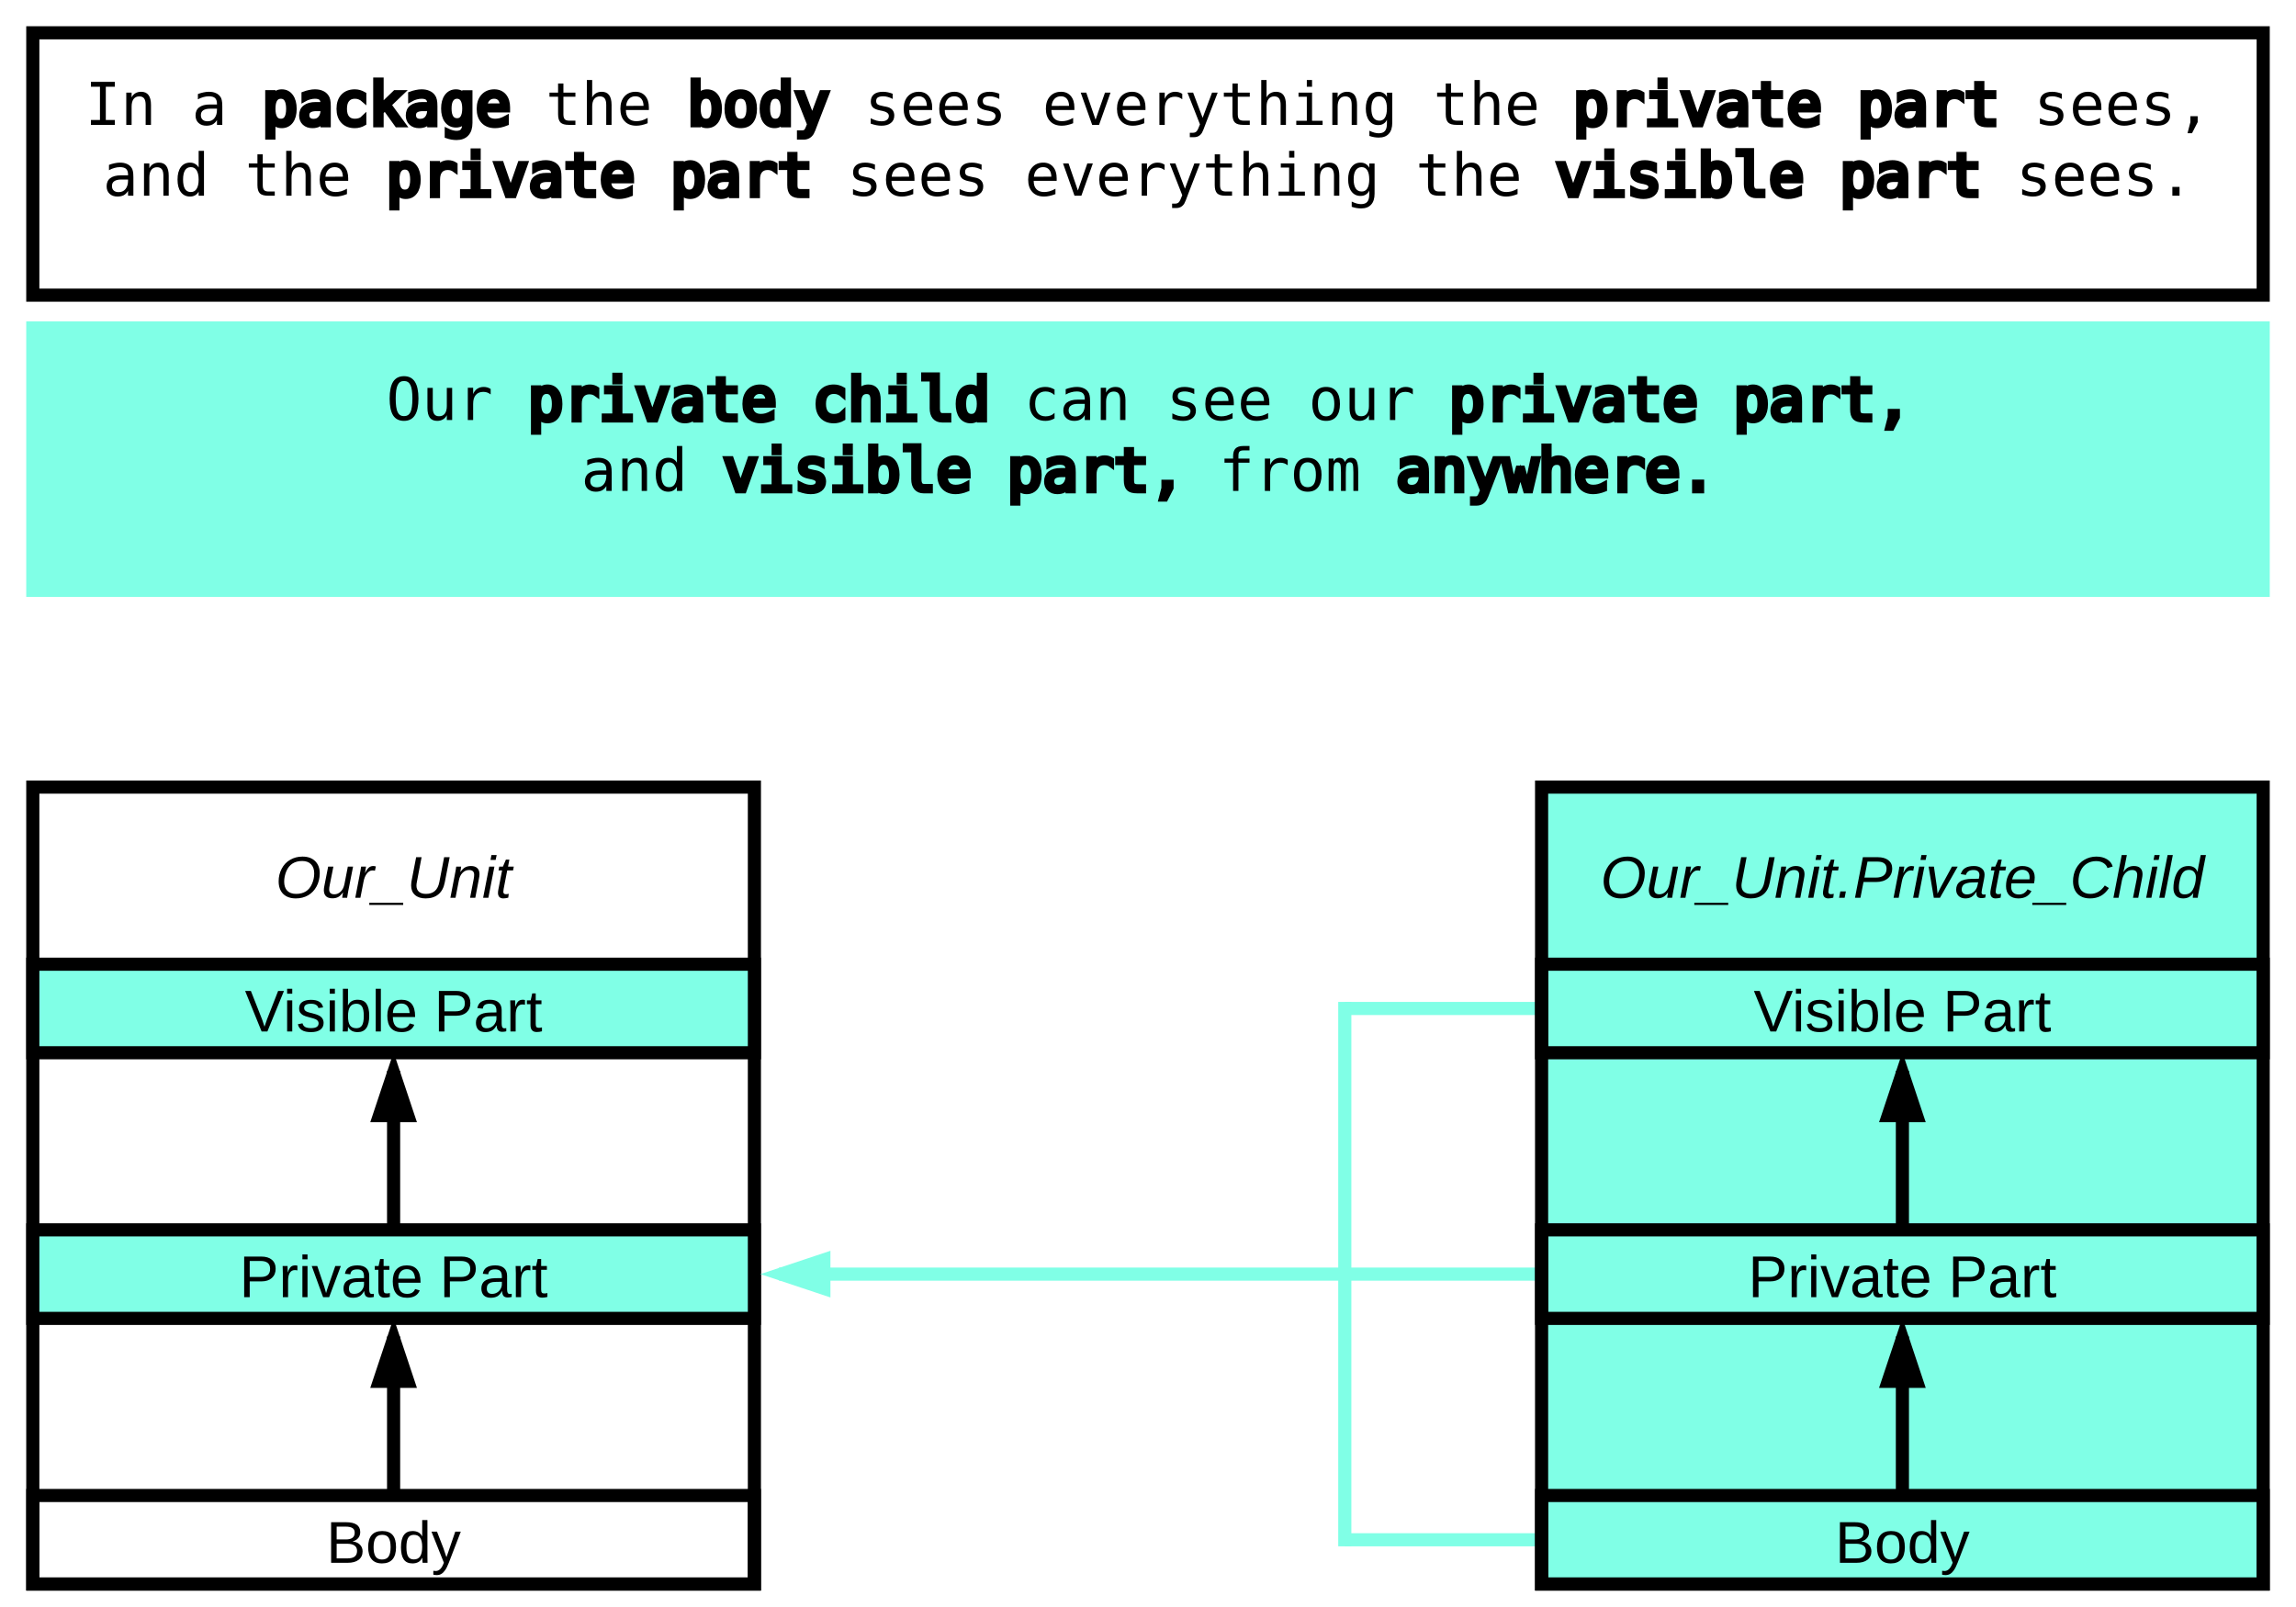
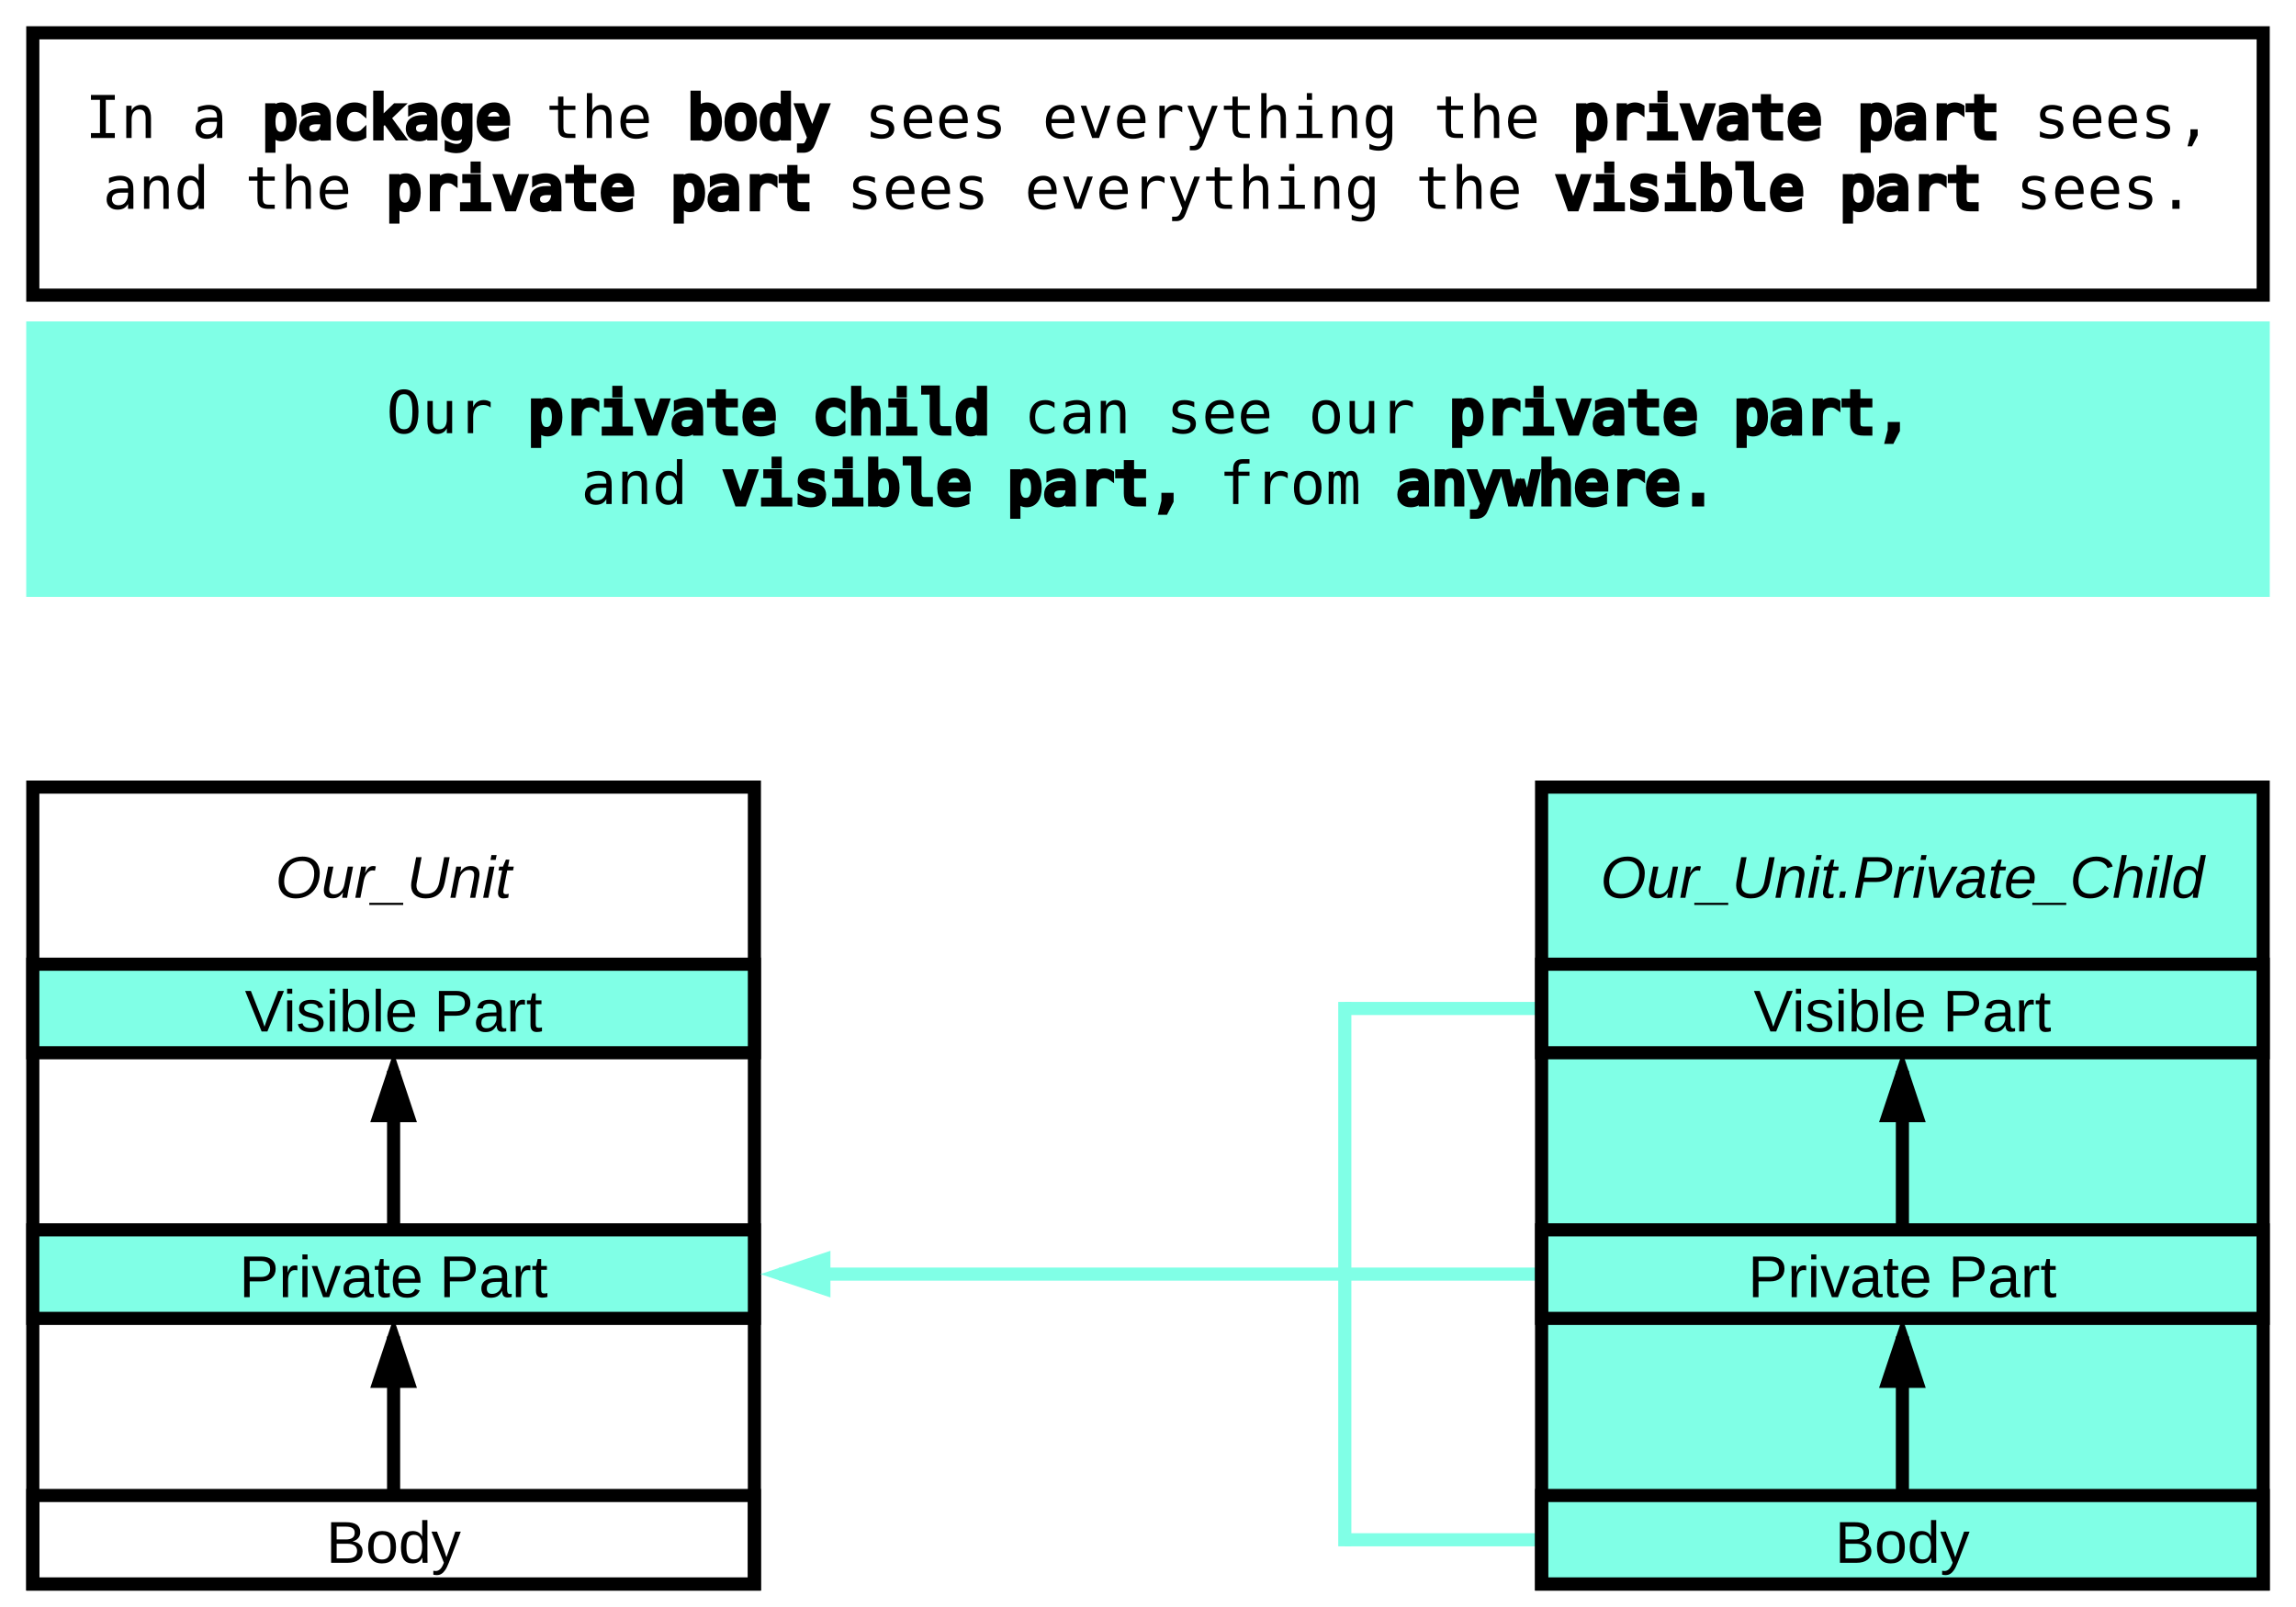
<svg xmlns="http://www.w3.org/2000/svg" baseProfile="full" version="1.1" height="245" width="350">
  <rect fill="none" stroke="#000000" stroke-width="2" height="40" width="340" x="5" y="5" />
-   <text xml:space="preserve" fill="#000000" stroke="none" text-align="left" font-size="9px" font-family="Monospace" font-weight="normal" x="12.974" y="19.04">
-     <tspan x="12.974" y="19.04" style="fill:#000000">In a</tspan>
-     <tspan x="39.978" y="19.04" style="fill:#000000;stroke:#000000;stroke-width:0.75">package</tspan>
-     <tspan x="83.185" y="19.04" style="fill:#000000">the</tspan>
-     <tspan x="104.789" y="19.04" style="fill:#000000;stroke:#000000;stroke-width:0.75">body</tspan>
-     <tspan x="131.793" y="19.04" style="fill:#000000">sees everything the</tspan>
-     <tspan x="239.811" y="19.04" style="fill:#000000;stroke:#000000;stroke-width:0.75">private part</tspan>
-     <tspan x="310.022" y="19.04" style="fill:#000000">sees,</tspan>
+   <text xml:space="preserve" fill="#000000" stroke="none" text-align="left" font-size="9px" font-family="Monospace" font-weight="normal" x="12.974" y="21.04">
+     <tspan x="12.974" y="21.04" style="fill:#000000">In a</tspan>
+     <tspan x="39.978" y="21.04" style="fill:#000000;stroke:#000000;stroke-width:0.75">package</tspan>
+     <tspan x="83.185" y="21.04" style="fill:#000000">the</tspan>
+     <tspan x="104.789" y="21.04" style="fill:#000000;stroke:#000000;stroke-width:0.75">body</tspan>
+     <tspan x="131.793" y="21.04" style="fill:#000000">sees everything the</tspan>
+     <tspan x="239.811" y="21.04" style="fill:#000000;stroke:#000000;stroke-width:0.75">private part</tspan>
+     <tspan x="310.022" y="21.04" style="fill:#000000">sees,</tspan>
  </text>
-   <text xml:space="preserve" fill="#000000" stroke="none" text-align="left" font-size="9px" font-family="Monospace" font-weight="normal" x="15.674" y="29.84">
-     <tspan x="15.674" y="29.84" style="fill:#000000">and the</tspan>
-     <tspan x="58.881" y="29.84" style="fill:#000000;stroke:#000000;stroke-width:0.75">private part</tspan>
-     <tspan x="129.093" y="29.84" style="fill:#000000">sees everything the</tspan>
-     <tspan x="237.11" y="29.84" style="fill:#000000;stroke:#000000;stroke-width:0.75">visible part</tspan>
-     <tspan x="307.322" y="29.84" style="fill:#000000">sees.</tspan>
+   <text xml:space="preserve" fill="#000000" stroke="none" text-align="left" font-size="9px" font-family="Monospace" font-weight="normal" x="15.674" y="31.84">
+     <tspan x="15.674" y="31.84" style="fill:#000000">and the</tspan>
+     <tspan x="58.881" y="31.84" style="fill:#000000;stroke:#000000;stroke-width:0.75">private part</tspan>
+     <tspan x="129.093" y="31.84" style="fill:#000000">sees everything the</tspan>
+     <tspan x="237.11" y="31.84" style="fill:#000000;stroke:#000000;stroke-width:0.75">visible part</tspan>
+     <tspan x="307.322" y="31.84" style="fill:#000000">sees.</tspan>
  </text>
  <rect fill="#80ffe6" stroke="#80ffe6" stroke-width="2" height="40" width="340" x="5" y="50" />
-   <text xml:space="preserve" fill="#000000" stroke="none" text-align="left" font-size="9px" font-family="Monospace" font-weight="normal" x="58.881" y="64.04">
-     <tspan x="58.881" y="64.04" style="fill:#000000">Our</tspan>
-     <tspan x="80.485" y="64.04" style="fill:#000000;stroke:#000000;stroke-width:0.75">private child</tspan>
-     <tspan x="156.097" y="64.04" style="fill:#000000">can see our</tspan>
-     <tspan x="220.907" y="64.04" style="fill:#000000;stroke:#000000;stroke-width:0.75">private part,</tspan>
+   <text xml:space="preserve" fill="#000000" stroke="none" text-align="left" font-size="9px" font-family="Monospace" font-weight="normal" x="58.881" y="66.04">
+     <tspan x="58.881" y="66.04" style="fill:#000000">Our</tspan>
+     <tspan x="80.485" y="66.04" style="fill:#000000;stroke:#000000;stroke-width:0.75">private child</tspan>
+     <tspan x="156.097" y="66.04" style="fill:#000000">can see our</tspan>
+     <tspan x="220.907" y="66.04" style="fill:#000000;stroke:#000000;stroke-width:0.75">private part,</tspan>
  </text>
-   <text xml:space="preserve" fill="#000000" stroke="none" text-align="left" font-size="9px" font-family="Monospace" font-weight="normal" x="88.586" y="74.84">
-     <tspan x="88.586" y="74.84" style="fill:#000000">and</tspan>
-     <tspan x="110.189" y="74.84" style="fill:#000000;stroke:#000000;stroke-width:0.75">visible part,</tspan>
-     <tspan x="185.802" y="74.84" style="fill:#000000">from</tspan>
-     <tspan x="212.806" y="74.84" style="fill:#000000;stroke:#000000;stroke-width:0.75">anywhere.</tspan>
+   <text xml:space="preserve" fill="#000000" stroke="none" text-align="left" font-size="9px" font-family="Monospace" font-weight="normal" x="88.586" y="76.84">
+     <tspan x="88.586" y="76.84" style="fill:#000000">and</tspan>
+     <tspan x="110.189" y="76.84" style="fill:#000000;stroke:#000000;stroke-width:0.75">visible part,</tspan>
+     <tspan x="185.802" y="76.84" style="fill:#000000">from</tspan>
+     <tspan x="212.806" y="76.84" style="fill:#000000;stroke:#000000;stroke-width:0.75">anywhere.</tspan>
  </text>
  <rect fill="none" stroke="#000000" stroke-width="2" height="121.5" width="110" x="5" y="120" />
  <text xml:space="preserve" fill="#000000" stroke="none" text-align="center" font-size="9px" font-family="arial" font-weight="normal" font-style="italic" text-anchor="middle" x="60.0" y="136.875">Our_Unit</text>
  <rect fill="#80ffe6" stroke="#000000" stroke-width="2" height="13.5" width="110" x="5" y="147.0" />
  <text xml:space="preserve" fill="#000000" stroke="none" text-align="left" font-size="9px" font-family="Arial" font-weight="normal" text-anchor="middle" x="60.0" y="157.26">Visible Part</text>
  <polygon fill="#000000" stroke="#000000" stroke-width="1" transform="rotate(45, 60.0, 162.0)" points="60.0,162.0 64.05,170.1 68.1,166.05 " />
  <line fill="none" stroke="#000000" stroke-width="2" x1="60.0" y1="163.25" x2="60.0" y2="188.25" />
  <rect fill="#80ffe6" stroke="#000000" stroke-width="2" height="13.5" width="110" x="5" y="187.5" />
  <text xml:space="preserve" fill="#000000" stroke="none" text-align="left" font-size="9px" font-family="Arial" font-weight="normal" text-anchor="middle" x="60.0" y="197.76">Private Part</text>
  <polygon fill="#000000" stroke="#000000" stroke-width="1" transform="rotate(45, 60.0, 202.5)" points="60.0,202.5 64.05,210.6 68.1,206.55 " />
  <line fill="none" stroke="#000000" stroke-width="2" x1="60.0" y1="203.75" x2="60.0" y2="228.75" />
  <rect fill="none" stroke="#000000" stroke-width="2" height="13.5" width="110" x="5" y="228.0" />
  <text xml:space="preserve" fill="#000000" stroke="none" text-align="left" font-size="9px" font-family="Arial" font-weight="normal" text-anchor="middle" x="60.0" y="238.26">Body</text>
  <line fill="none" stroke="#80ffe6" stroke-width="2" x1="205.0" y1="153.75" x2="235" y2="153.75" />
  <polygon fill="#80ffe6" stroke="#80ffe6" stroke-width="1" transform="rotate(-45, 117.5, 194.25)" points="117.5,194.25 121.55,202.35 125.6,198.3 " />
  <line fill="none" stroke="#80ffe6" stroke-width="2" x1="118.75" y1="194.25" x2="235" y2="194.25" />
  <line fill="none" stroke="#80ffe6" stroke-width="2" x1="205.0" y1="234.75" x2="235" y2="234.75" />
  <line fill="none" stroke="#80ffe6" stroke-width="2" x1="205.0" y1="152.75" x2="205.0" y2="235.75" />
  <rect fill="#80ffe6" stroke="#000000" stroke-width="2" height="121.5" width="110" x="235" y="120" />
  <text xml:space="preserve" fill="#000000" stroke="none" text-align="center" font-size="9px" font-family="arial" font-weight="normal" font-style="italic" text-anchor="middle" x="290.0" y="136.875">Our_Unit.Private_Child</text>
  <rect fill="none" stroke="#000000" stroke-width="2" height="13.5" width="110" x="235" y="147.0" />
  <text xml:space="preserve" fill="#000000" stroke="none" text-align="left" font-size="9px" font-family="Arial" font-weight="normal" text-anchor="middle" x="290.0" y="157.26">Visible Part</text>
  <polygon fill="#000000" stroke="#000000" stroke-width="1" transform="rotate(45, 290.0, 162.0)" points="290.0,162.0 294.05,170.1 298.1,166.05 " />
  <line fill="none" stroke="#000000" stroke-width="2" x1="290.0" y1="163.25" x2="290.0" y2="188.25" />
  <rect fill="none" stroke="#000000" stroke-width="2" height="13.5" width="110" x="235" y="187.5" />
  <text xml:space="preserve" fill="#000000" stroke="none" text-align="left" font-size="9px" font-family="Arial" font-weight="normal" text-anchor="middle" x="290.0" y="197.76">Private Part</text>
  <polygon fill="#000000" stroke="#000000" stroke-width="1" transform="rotate(45, 290.0, 202.5)" points="290.0,202.5 294.05,210.6 298.1,206.55 " />
  <line fill="none" stroke="#000000" stroke-width="2" x1="290.0" y1="203.75" x2="290.0" y2="228.75" />
  <rect fill="none" stroke="#000000" stroke-width="2" height="13.5" width="110" x="235" y="228.0" />
  <text xml:space="preserve" fill="#000000" stroke="none" text-align="left" font-size="9px" font-family="Arial" font-weight="normal" text-anchor="middle" x="290.0" y="238.26">Body</text>
</svg>
